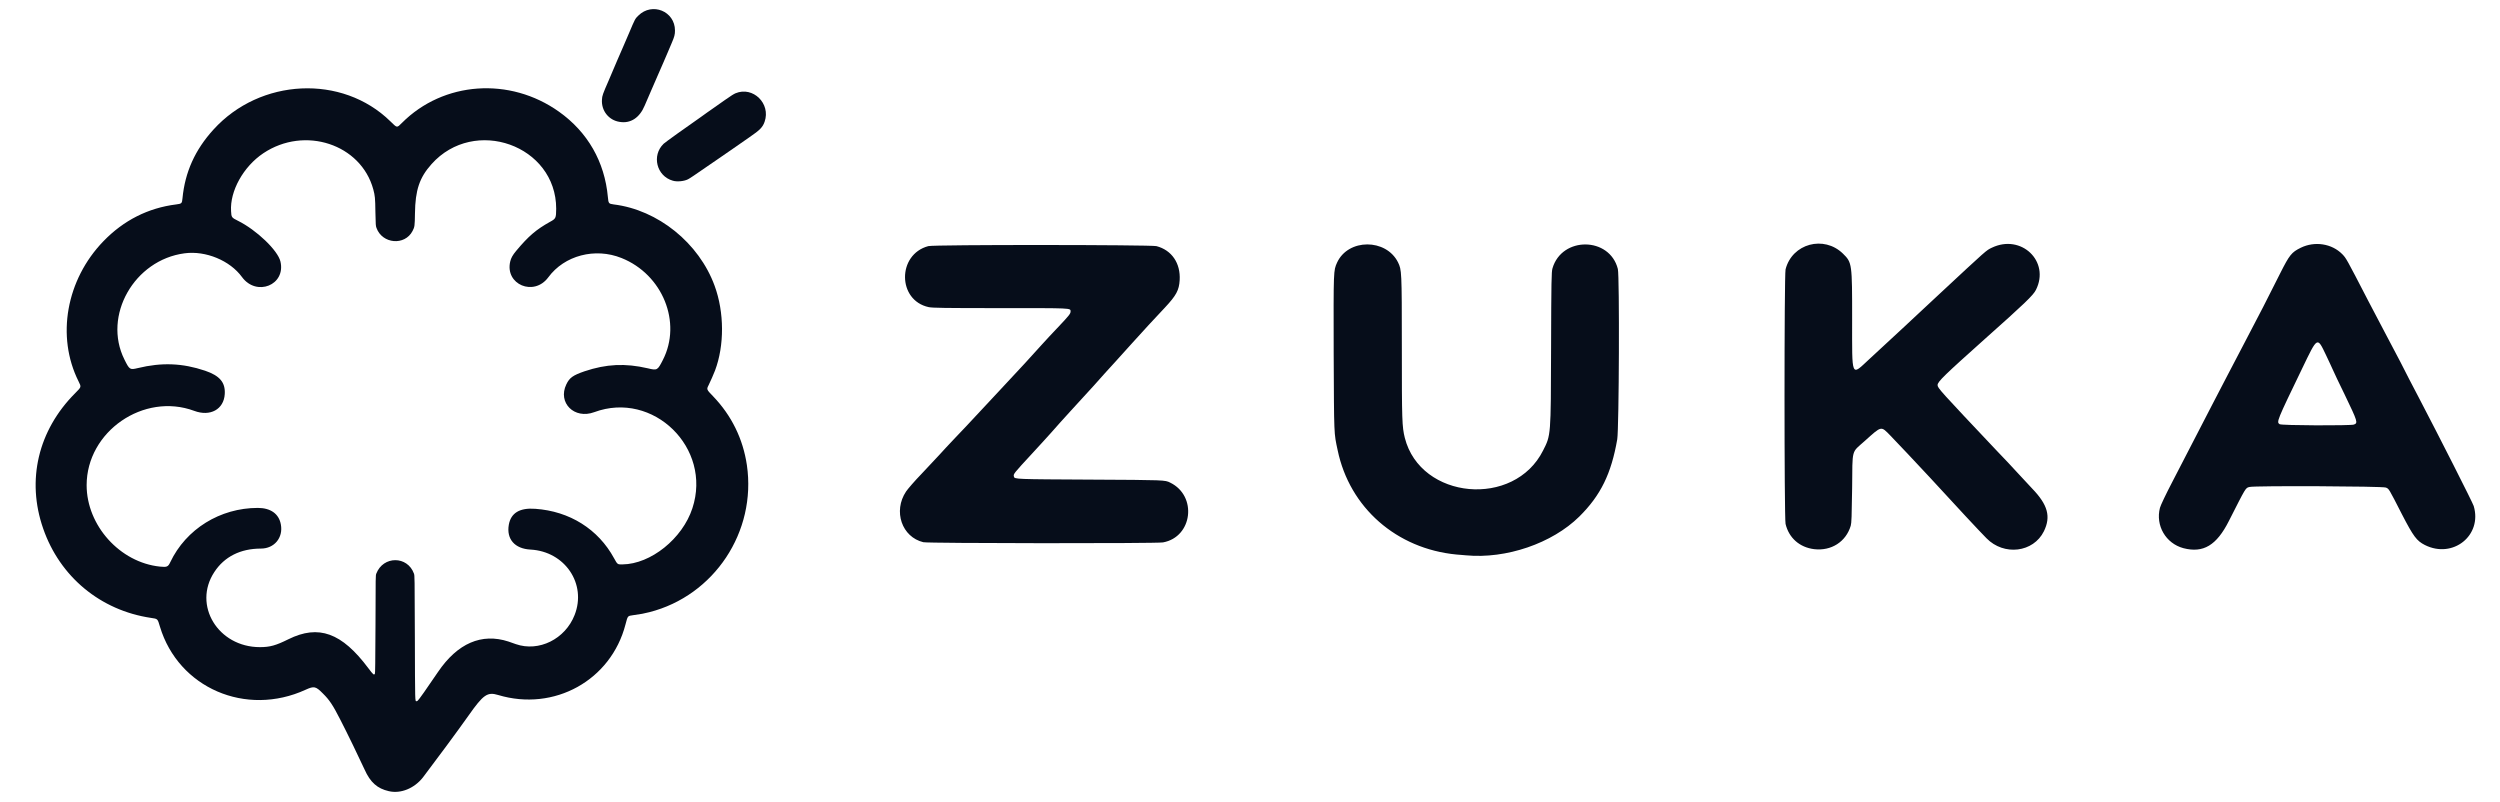
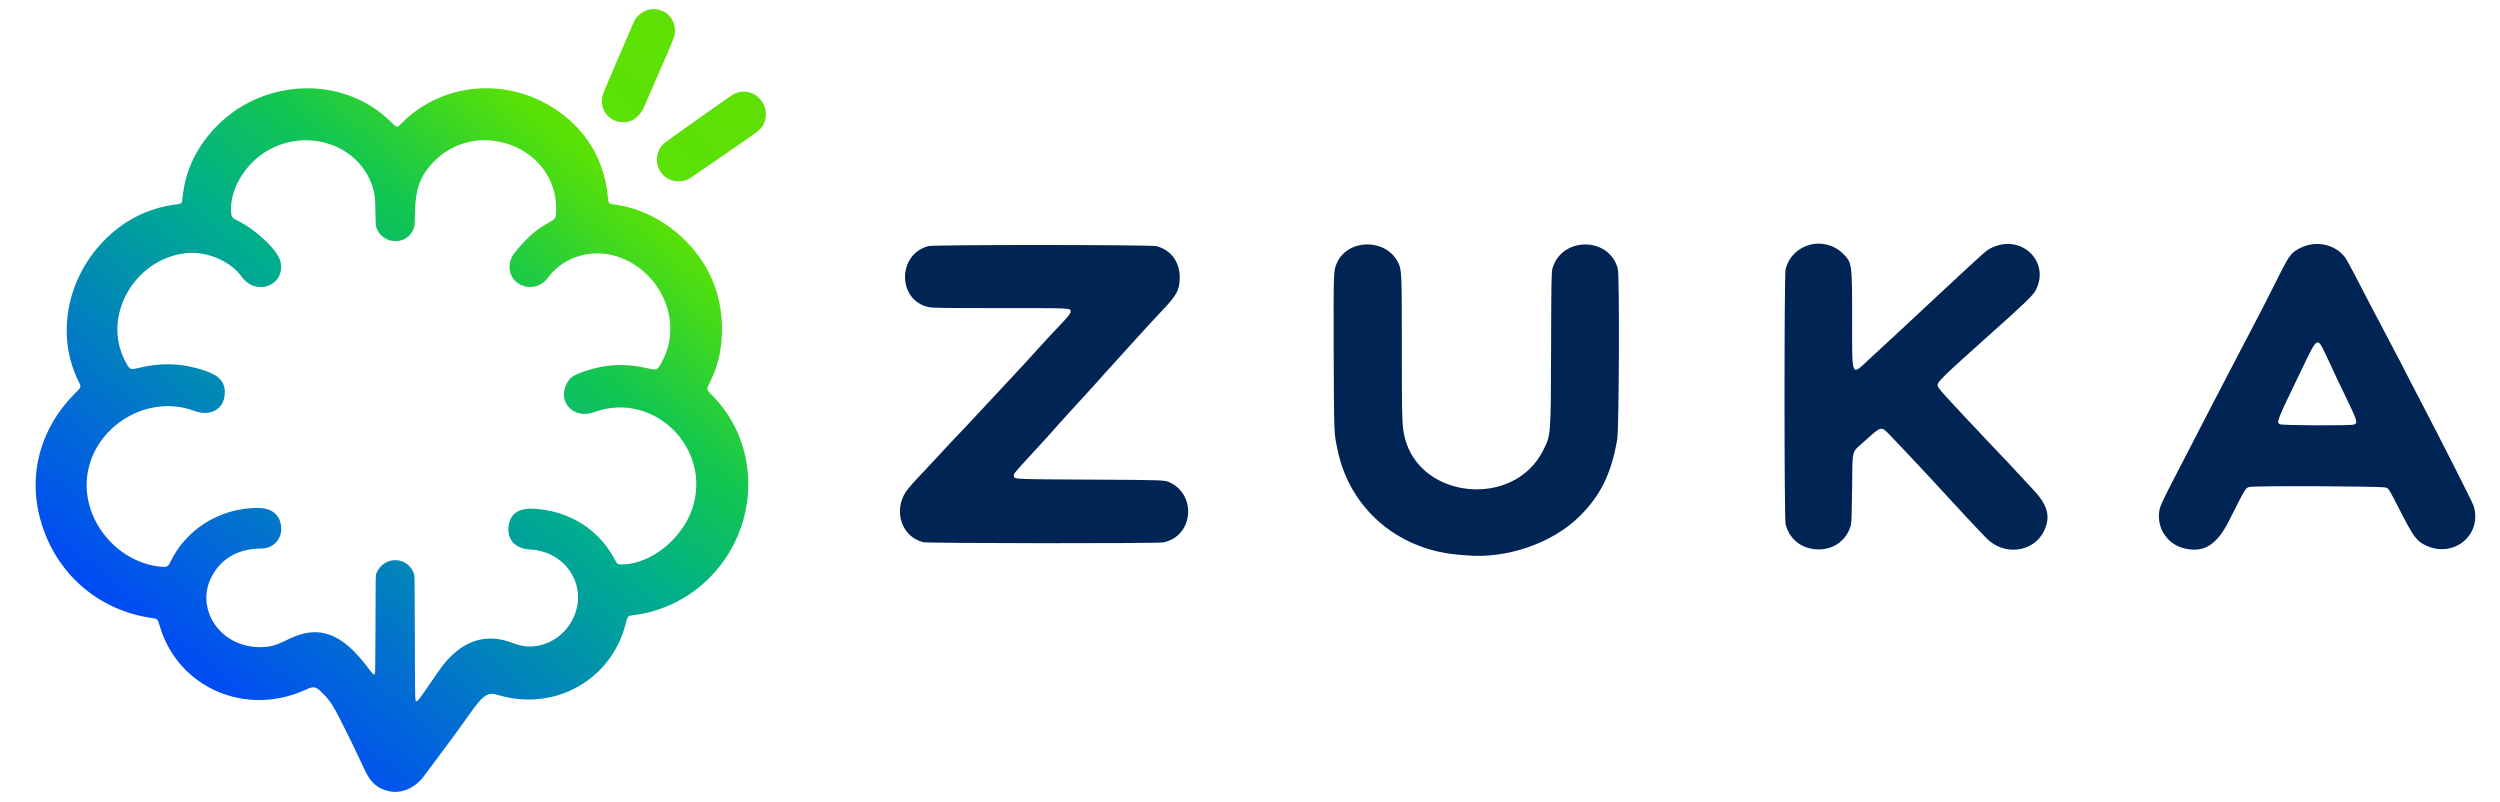
- <svg xmlns="http://www.w3.org/2000/svg" viewBox="0 0 312 100" fill="#060d1a" role="img" aria-label="Zuka">
+ <svg xmlns="http://www.w3.org/2000/svg" viewBox="0 0 312 100" role="img" aria-label="Zuka">
+   <defs>
+     <linearGradient id="zg" gradientUnits="userSpaceOnUse" x1="-222" y1="260" x2="309" y2="-362">
+       <stop offset="0" stop-color="#0045fa" />
+       <stop offset="0.2" stop-color="#0270d0" />
+       <stop offset="0.47" stop-color="#00ae8d" />
+       <stop offset="0.63" stop-color="#12c650" />
+       <stop offset="0.82" stop-color="#58e106" />
+       <stop offset="1" stop-color="#5ee004" />
+     </linearGradient>
+   </defs>
  <g transform="translate(-29.1 -13.7) scale(.125)">
-     <path d="M621.0 899.5C609.5 896.9 602.5 890.7 596.8 877.9C592.0 867.4 579.0 840.5 572.4 827.8C565.1 813.5 561.7 808.4 555.2 802.0C548.0 794.7 546.4 794.4 538.0 798.2C478.3 825.6 410.9 796.4 392.5 735.3C390.1 727.2 390.4 727.5 383.5 726.5C333.1 719.0 292.6 685.5 275.9 637.3C259.1 589.1 270.8 539.3 307.8 502.2C314.2 495.7 314.1 496.2 311.2 490.3C288.8 445.5 298.9 388.8 336.1 350.4C356.2 329.6 380.7 317.2 408.7 313.7C414.3 313.0 414.5 312.7 415.0 307.5C417.5 281.5 427.5 259.2 445.9 239.0C492.6 187.5 574.5 183.7 622.5 230.7C629.5 237.5 628.9 237.5 634.1 232.3C675.5 190.8 741.8 186.1 791.0 221.2C819.6 241.6 836.5 271.1 839.7 306.3C840.3 312.8 840.5 313.0 845.5 313.7C889.7 319.1 930.7 352.2 946.3 395.0C956.0 421.5 956.1 454.5 946.7 479.5C945.2 483.3 942.2 490.3 940.3 494.1C938.1 498.4 938.1 498.4 944.8 505.3C963.2 524.5 974.6 547.7 978.5 574.0C988.2 640.5 945.9 704.3 881.1 720.8C875.6 722.2 872.9 722.7 864.9 723.8C859.3 724.6 859.6 724.3 857.3 733.0C842.9 788.8 786.1 820.3 730.2 803.5C719.4 800.2 715.4 803.0 700.6 824.0C690.3 838.6 666.5 870.8 655.1 885.7C646.5 896.7 632.9 902.3 621.0 899.5ZM649.9 809.1C651.1 808.1 658.6 797.5 670.1 780.5C689.6 751.8 713.7 741.4 740.4 750.1C742.3 750.8 745.6 751.9 747.8 752.7C770.8 760.7 797.1 747.7 806.5 723.6C818.7 692.6 796.9 660.2 762.5 658.3C746.7 657.5 738.3 647.8 740.8 633.5C742.9 621.7 751.7 616.4 767.3 617.6C801.5 620.0 830.1 637.9 845.9 667.0C849.3 673.2 849.3 673.2 854.3 673.1C882.5 672.8 914.2 647.4 924.1 617.0C943.9 556.8 884.9 499.3 826.1 521.1C806.2 528.5 789.4 511.7 798.2 493.4C801.4 486.7 804.8 484.3 816.4 480.3C838.1 473.0 857.0 472.1 879.5 477.3C889.0 479.6 889.3 479.4 894.6 469.0C913.8 431.6 894.4 383.6 853.3 367.2C826.9 356.6 796.3 364.6 780.2 386.5C765.9 405.9 736.8 393.7 742.2 370.7C743.0 367.2 744.7 364.2 748.2 360.0C760.5 345.3 768.1 338.8 781.9 331.1C787.8 327.9 788.0 327.4 788.1 318.0C788.1 254.7 706.4 225.5 663.6 273.5C651.6 286.9 647.4 299.4 647.1 322.7C646.9 335.4 646.8 336.1 644.7 340.2C637.0 355.1 614.5 353.2 608.7 337.2C607.9 334.9 607.9 334.7 607.6 321.3C607.4 307.0 607.2 305.2 605.5 298.7C593.2 253.5 537.0 235.0 495.7 262.6C475.8 275.9 462.2 300.4 463.5 320.5C463.8 326.6 464.1 326.9 470.3 330.0C488.9 339.2 510.2 359.6 512.8 370.7C518.3 394.2 488.9 406.0 474.4 386.2C462.4 369.7 438.2 359.7 417.1 362.5C366.8 369.1 335.2 424.8 357.0 468.5C362.1 478.8 362.5 479.0 370.4 477.1C394.3 471.3 414.9 472.1 437.5 479.7C452.2 484.7 457.9 491.4 457.2 503.0C456.3 518.3 442.7 525.8 426.7 519.8C376.3 501.1 319.3 540.4 319.3 594.0C319.3 634.3 352.6 671.2 392.5 675.3C399.4 676.0 400.6 675.6 402.8 670.9C418.5 637.8 452.6 616.7 490.2 616.7C503.0 616.7 511.3 622.6 513.2 633.2C515.7 646.4 506.7 657.3 493.3 657.3C472.9 657.3 456.8 665.4 446.8 680.7C425.0 713.8 450.5 755.7 492.3 755.7C502.4 755.7 508.3 754.0 520.8 747.8C550.9 732.9 574.1 741.3 600.6 776.8C605.5 783.3 606.2 783.9 607.1 782.2C607.4 781.7 607.5 771.6 607.7 732.8C607.8 684.2 607.8 684.2 608.5 682.3C615.4 664.4 639.6 664.4 646.1 682.3C646.8 684.5 646.8 684.5 647.0 746.5C647.2 812.5 647.1 809.7 648.7 809.7C649.0 809.7 649.6 809.4 649.9 809.1Z" />
-     <path class="rays" d="M851.5 231.3C840.6 229.7 833.0 220.1 833.8 209.0C834.0 205.1 834.6 203.5 840.4 190.2C843.1 183.8 847.0 174.7 849.0 170.0C851.1 165.3 853.7 159.1 855.0 156.2C856.3 153.2 858.9 147.1 860.9 142.5C866.8 128.5 866.9 128.3 870.1 125.2C883.9 111.5 906.7 120.8 906.7 140.1C906.7 144.2 906.1 146.3 903.5 152.4C902.3 155.2 900.4 159.7 899.3 162.3C898.2 165.0 896.3 169.5 895.0 172.3C893.7 175.2 891.4 180.5 889.8 184.2C888.2 187.8 885.0 195.1 882.8 200.3C880.5 205.6 877.7 212.1 876.5 214.9C871.4 227.2 862.4 233.1 851.5 231.3ZM904.5 290.0C888.3 285.4 883.2 264.8 895.4 253.1C897.0 251.6 917.6 236.8 932.3 226.6C934.4 225.1 937.3 223.1 938.7 222.0C940.0 221.0 943.6 218.5 946.7 216.4C949.7 214.3 954.1 211.2 956.5 209.5C963.2 204.8 965.4 203.5 967.2 202.7C984.6 195.5 1002.5 213.0 996.2 231.1C994.3 236.6 991.6 239.4 981.2 246.5C977.0 249.5 969.7 254.5 965.1 257.7C960.5 260.9 954.1 265.3 950.9 267.5C947.8 269.7 942.3 273.4 938.8 275.8C927.6 283.6 921.2 287.9 919.7 288.6C915.8 290.6 908.7 291.3 904.5 290.0Z" />
+     <path fill="url(#zg)" d="M621.0 899.5C609.5 896.9 602.5 890.7 596.8 877.9C592.0 867.4 579.0 840.5 572.4 827.8C565.1 813.5 561.7 808.4 555.2 802.0C548.0 794.7 546.4 794.4 538.0 798.2C478.3 825.6 410.9 796.4 392.5 735.3C390.1 727.2 390.4 727.5 383.5 726.5C333.1 719.0 292.6 685.5 275.9 637.3C259.1 589.1 270.8 539.3 307.8 502.2C314.2 495.7 314.1 496.2 311.2 490.3C288.8 445.5 298.9 388.8 336.1 350.4C356.2 329.6 380.7 317.2 408.7 313.7C414.3 313.0 414.5 312.7 415.0 307.5C417.5 281.5 427.5 259.2 445.9 239.0C492.6 187.5 574.5 183.7 622.5 230.7C629.5 237.5 628.9 237.5 634.1 232.3C675.5 190.8 741.8 186.1 791.0 221.2C819.6 241.6 836.5 271.1 839.7 306.3C840.3 312.8 840.5 313.0 845.5 313.7C889.7 319.1 930.7 352.2 946.3 395.0C956.0 421.5 956.1 454.5 946.7 479.5C945.2 483.3 942.2 490.3 940.3 494.1C938.1 498.4 938.1 498.4 944.8 505.3C963.2 524.5 974.6 547.7 978.5 574.0C988.2 640.5 945.9 704.3 881.1 720.8C875.6 722.2 872.9 722.7 864.9 723.8C859.3 724.6 859.6 724.3 857.3 733.0C842.9 788.8 786.1 820.3 730.2 803.5C719.4 800.2 715.4 803.0 700.6 824.0C690.3 838.6 666.5 870.8 655.1 885.7C646.5 896.7 632.9 902.3 621.0 899.5ZM649.9 809.1C651.1 808.1 658.6 797.5 670.1 780.5C689.6 751.8 713.7 741.4 740.4 750.1C742.3 750.8 745.6 751.9 747.8 752.7C770.8 760.7 797.1 747.7 806.5 723.6C818.7 692.6 796.9 660.2 762.5 658.3C746.7 657.5 738.3 647.8 740.8 633.5C742.9 621.7 751.7 616.4 767.3 617.6C801.5 620.0 830.1 637.9 845.9 667.0C849.3 673.2 849.3 673.2 854.3 673.1C882.5 672.8 914.2 647.4 924.1 617.0C943.9 556.8 884.9 499.3 826.1 521.1C806.2 528.5 789.4 511.7 798.2 493.4C801.4 486.7 804.8 484.3 816.4 480.3C838.1 473.0 857.0 472.1 879.5 477.3C889.0 479.6 889.3 479.4 894.6 469.0C913.8 431.6 894.4 383.6 853.3 367.2C826.9 356.6 796.3 364.6 780.2 386.5C765.9 405.9 736.8 393.7 742.2 370.7C743.0 367.2 744.7 364.2 748.2 360.0C760.5 345.3 768.1 338.8 781.9 331.1C787.8 327.9 788.0 327.4 788.1 318.0C788.1 254.7 706.4 225.5 663.6 273.5C651.6 286.9 647.4 299.4 647.1 322.7C646.9 335.4 646.8 336.1 644.7 340.2C637.0 355.1 614.5 353.2 608.7 337.2C607.9 334.9 607.9 334.7 607.6 321.3C607.4 307.0 607.2 305.2 605.5 298.7C593.2 253.5 537.0 235.0 495.7 262.6C475.8 275.9 462.2 300.4 463.5 320.5C463.8 326.6 464.1 326.9 470.3 330.0C488.9 339.2 510.2 359.6 512.8 370.7C518.3 394.2 488.9 406.0 474.4 386.2C462.4 369.7 438.2 359.7 417.1 362.5C366.8 369.1 335.2 424.8 357.0 468.5C362.1 478.8 362.5 479.0 370.4 477.1C394.3 471.3 414.9 472.1 437.5 479.7C452.2 484.7 457.9 491.4 457.2 503.0C456.3 518.3 442.7 525.8 426.7 519.8C376.3 501.1 319.3 540.4 319.3 594.0C319.3 634.3 352.6 671.2 392.5 675.3C399.4 676.0 400.6 675.6 402.8 670.9C418.5 637.8 452.6 616.7 490.2 616.7C503.0 616.7 511.3 622.6 513.2 633.2C515.7 646.4 506.7 657.3 493.3 657.3C472.9 657.3 456.8 665.4 446.8 680.7C425.0 713.8 450.5 755.7 492.3 755.7C502.4 755.7 508.3 754.0 520.8 747.8C550.9 732.9 574.1 741.3 600.6 776.8C605.5 783.3 606.2 783.9 607.1 782.2C607.4 781.7 607.5 771.6 607.7 732.8C607.8 684.2 607.8 684.2 608.5 682.3C615.4 664.4 639.6 664.4 646.1 682.3C646.8 684.5 646.8 684.5 647.0 746.5C647.2 812.5 647.1 809.7 648.7 809.7C649.0 809.7 649.6 809.4 649.9 809.1Z" />
+     <path class="rays" fill="url(#zg)" d="M851.5 231.3C840.6 229.7 833.0 220.1 833.8 209.0C834.0 205.1 834.6 203.5 840.4 190.2C843.1 183.8 847.0 174.7 849.0 170.0C851.1 165.3 853.7 159.1 855.0 156.2C856.3 153.2 858.9 147.1 860.9 142.5C866.8 128.5 866.9 128.3 870.1 125.2C883.9 111.5 906.7 120.8 906.7 140.1C906.7 144.2 906.1 146.3 903.5 152.4C902.3 155.2 900.4 159.7 899.3 162.3C898.2 165.0 896.3 169.5 895.0 172.3C893.7 175.2 891.4 180.5 889.8 184.2C888.2 187.8 885.0 195.1 882.8 200.3C880.5 205.6 877.7 212.1 876.5 214.9C871.4 227.2 862.4 233.1 851.5 231.3ZM904.5 290.0C888.3 285.4 883.2 264.8 895.4 253.1C897.0 251.6 917.6 236.8 932.3 226.6C934.4 225.1 937.3 223.1 938.7 222.0C940.0 221.0 943.6 218.5 946.7 216.4C949.7 214.3 954.1 211.2 956.5 209.5C963.2 204.8 965.4 203.5 967.2 202.7C984.6 195.5 1002.5 213.0 996.2 231.1C994.3 236.6 991.6 239.4 981.2 246.5C977.0 249.5 969.7 254.5 965.1 257.7C960.5 260.9 954.1 265.3 950.9 267.5C947.8 269.7 942.3 273.4 938.8 275.8C927.6 283.6 921.2 287.9 919.7 288.6C915.8 290.6 908.7 291.3 904.5 290.0Z" />
  </g>
-   <g transform="translate(54 -206) scale(.248)">
+   <g fill="#002454" transform="translate(54 -206) scale(.248)">
    <path d="M246.9 1103.5C236.1 1100.9 231.6 1087.9 238.2 1078.0C239.0 1076.8 242.5 1072.7 246.1 1069.0C249.6 1065.3 253.6 1061.0 255.0 1059.5C256.3 1058.0 260.0 1054.1 263.1 1050.8C266.3 1047.5 270.7 1042.8 273.0 1040.3C275.3 1037.9 280.3 1032.5 284.2 1028.3C294.9 1016.9 302.8 1008.3 306.6 1004.0C308.5 1001.9 312.2 997.9 314.8 995.2C320.2 989.5 321.0 988.5 321.0 987.4C321.0 985.6 322.0 985.7 285.4 985.7C257.5 985.7 251.5 985.6 249.6 985.2C233.8 981.8 233.7 958.7 249.4 954.5C252.2 953.7 361.3 953.8 364.2 954.5C371.9 956.5 376.4 963.1 375.9 971.6C375.6 976.7 374.2 979.3 368.5 985.4C364.2 989.9 356.4 998.4 352.0 1003.3C350.3 1005.2 346.5 1009.4 343.7 1012.5C340.8 1015.6 335.9 1021.1 332.7 1024.7C329.5 1028.2 324.2 1034.0 320.9 1037.6C317.6 1041.2 313.3 1046.0 311.3 1048.3C309.2 1050.6 305.1 1055.2 302.0 1058.5C292.2 1069.1 292.1 1069.2 292.5 1070.5C292.8 1071.8 293.1 1071.8 331.2 1072.0C368.5 1072.2 368.5 1072.2 371.1 1073.5C384.9 1080.2 382.4 1100.9 367.5 1103.6C364.3 1104.2 249.4 1104.1 246.9 1103.5ZM520.0 1110.1C519.4 1110.1 517.2 1109.8 515.2 1109.7C485.0 1106.8 461.4 1086.1 455.4 1057.2C453.5 1048.3 453.6 1050.6 453.4 1008.5C453.3 966.0 453.3 966.9 455.1 962.8C460.7 950.6 479.8 950.6 485.8 962.7C487.6 966.5 487.7 966.7 487.7 1005.2C487.7 1042.5 487.8 1045.3 489.2 1051.0C497.1 1082.1 544.3 1086.4 558.8 1057.3C562.7 1049.6 562.7 1050.2 562.8 1005.9C562.9 971.7 563.0 967.4 563.5 965.7C568.2 949.5 592.3 949.7 596.4 966.0C597.3 969.7 597.0 1046.0 596.1 1051.7C593.1 1069.0 587.8 1079.9 577.0 1090.6C563.3 1104.1 540.2 1112.0 520.0 1110.1ZM695.2 1107.0C687.9 1106.1 682.5 1101.4 680.8 1094.3C680.1 1091.1 680.1 969.1 680.8 966.2C684.1 953.2 700.1 948.9 709.7 958.3C714.3 962.8 714.3 963.3 714.3 991.3C714.3 1021.3 713.7 1019.9 722.8 1011.5C730.1 1004.8 748.4 987.8 758.0 978.8C782.5 956.0 781.7 956.7 784.6 955.3C799.4 948.2 814.0 962.2 806.8 976.5C805.5 979.2 801.0 983.5 781.0 1001.3C761.0 1019.2 757.3 1022.7 757.3 1024.4C757.3 1025.9 758.3 1027.0 787.3 1057.7C790.7 1061.2 795.1 1065.9 797.0 1068.0C798.9 1070.1 802.5 1073.9 804.9 1076.5C812.8 1084.7 814.4 1090.6 810.8 1098.0C805.5 1108.7 790.7 1110.5 781.9 1101.5C778.7 1098.3 766.6 1085.3 753.3 1070.8C746.9 1063.9 737.0 1053.4 733.6 1049.9C728.7 1044.9 729.3 1044.8 720.6 1052.6C713.8 1058.7 714.5 1056.0 714.3 1076.3C714.1 1090.6 714.0 1093.8 713.6 1095.2C711.2 1103.3 703.8 1108.0 695.2 1107.0ZM881.0 1106.5C872.1 1104.1 866.9 1095.1 869.2 1086.2C869.5 1085.0 872.2 1079.3 875.6 1072.8C885.4 1053.8 890.2 1044.6 895.5 1034.3C898.3 1028.9 901.8 1022.2 903.3 1019.3C904.8 1016.5 908.4 1009.6 911.3 1004.0C914.2 998.4 918.6 989.9 921.2 985.0C923.7 980.1 927.5 972.6 929.7 968.2C934.4 958.9 935.4 957.6 940.1 955.3C947.1 951.9 955.7 953.2 961.0 958.6C962.9 960.6 962.9 960.5 974.0 982.0C976.6 987.0 980.4 994.2 982.3 997.8C984.3 1001.5 987.8 1008.2 990.2 1012.8C992.5 1017.4 996.7 1025.5 999.5 1030.8C1009.8 1050.5 1026.6 1083.6 1027.1 1085.3C1031.5 1100.1 1016.6 1112.0 1002.5 1104.9C998.4 1102.8 996.8 1100.7 991.0 1089.5C984.2 1076.2 984.5 1076.7 982.9 1076.0C981.3 1075.3 916.8 1075.0 914.3 1075.7C912.2 1076.2 912.6 1075.7 903.9 1092.8C897.7 1105.1 891.0 1109.1 881.0 1106.5ZM966.8 1044.3C968.9 1043.5 968.8 1043.0 962.2 1029.3C959.4 1023.6 956.7 1017.9 956.2 1016.7C955.7 1015.5 954.1 1012.2 952.8 1009.4C948.3 1000.0 948.6 999.8 940.8 1016.0C928.0 1042.5 927.8 1043.0 929.4 1044.1C930.3 1044.8 965.2 1044.9 966.8 1044.3Z" />
  </g>
</svg>
